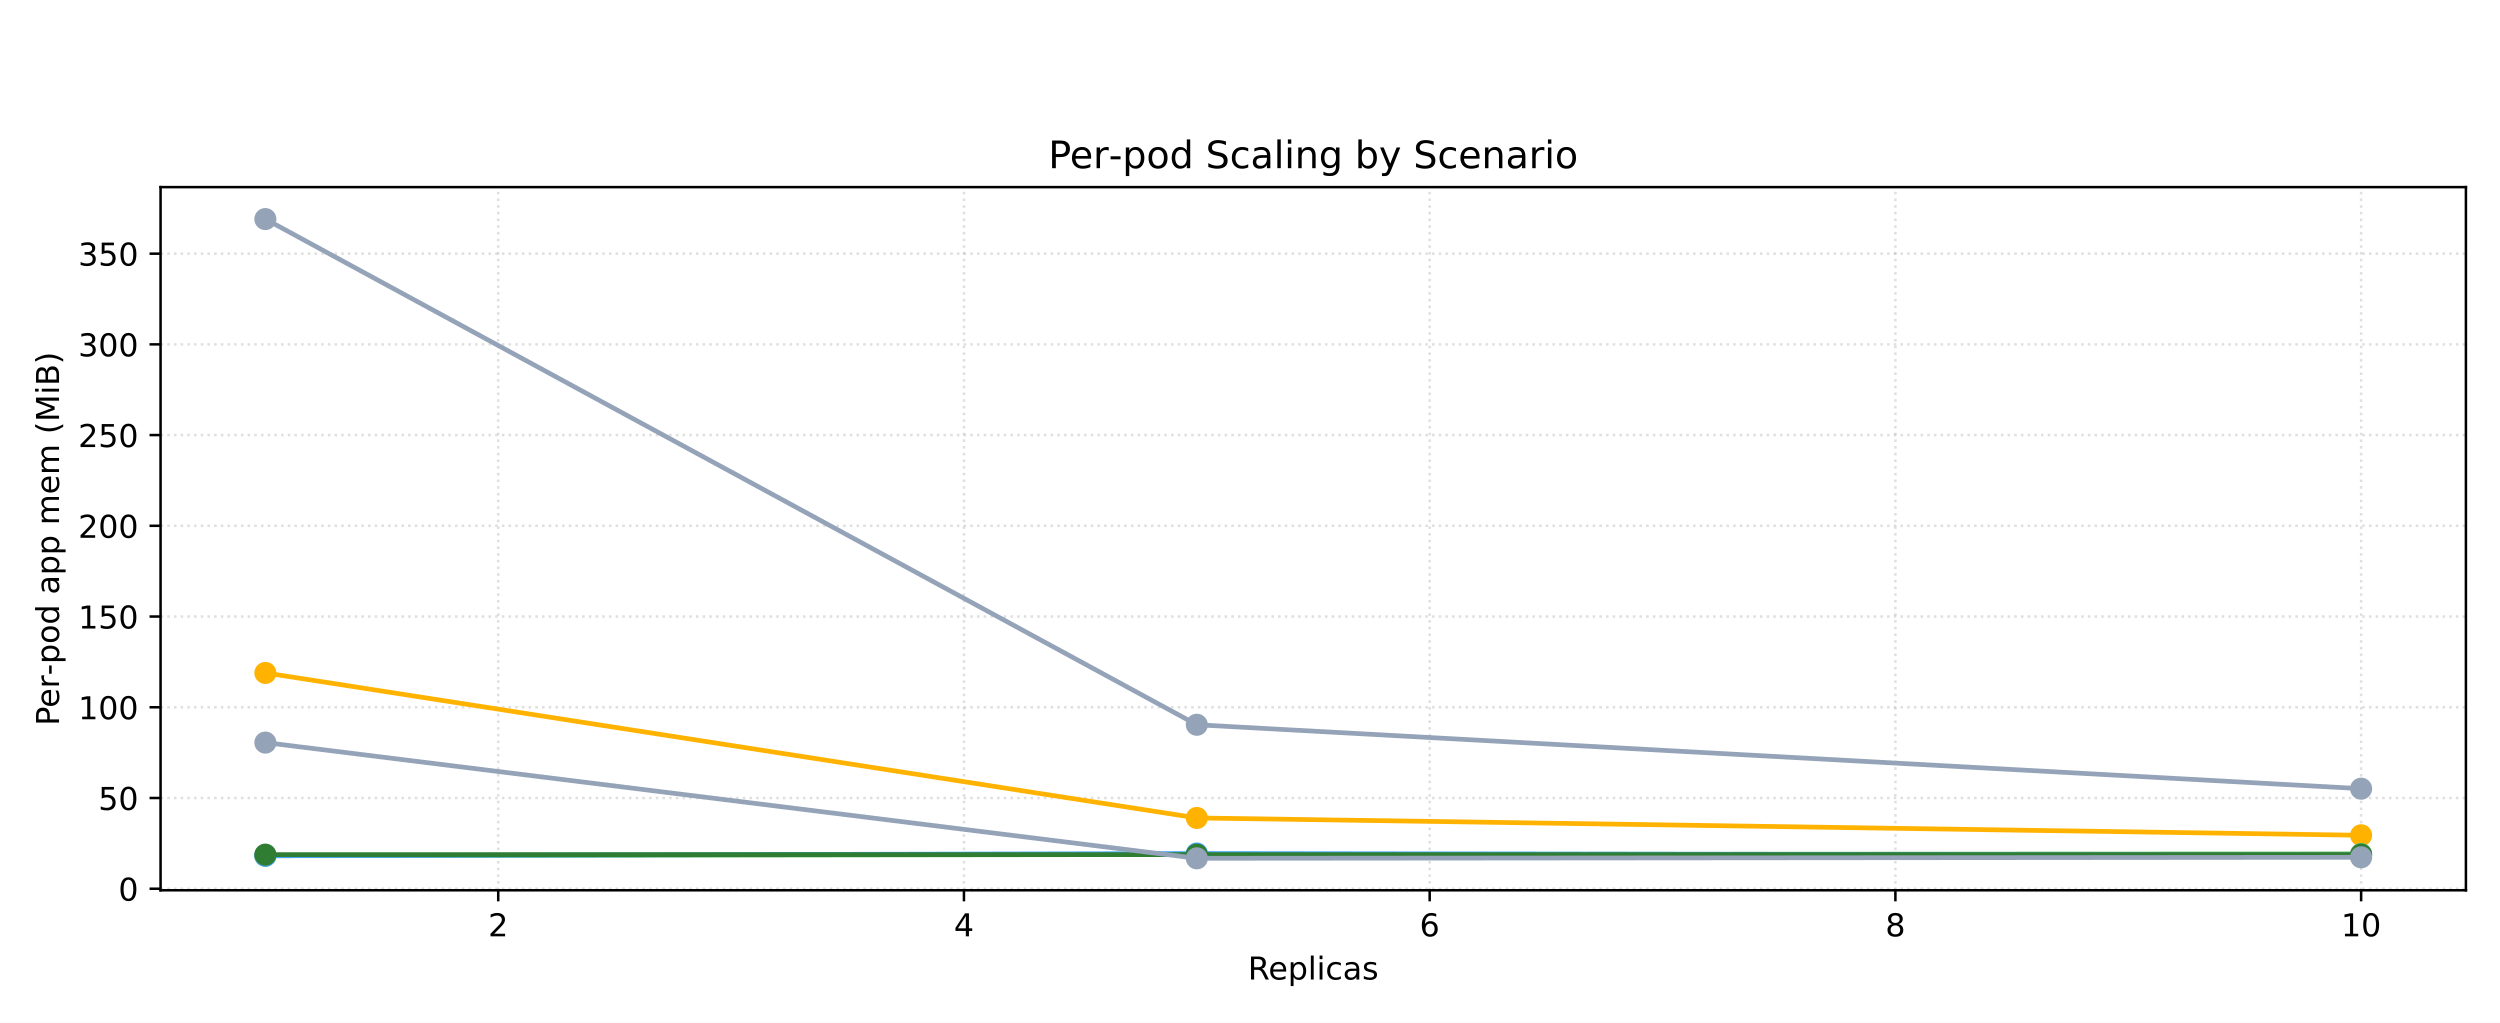
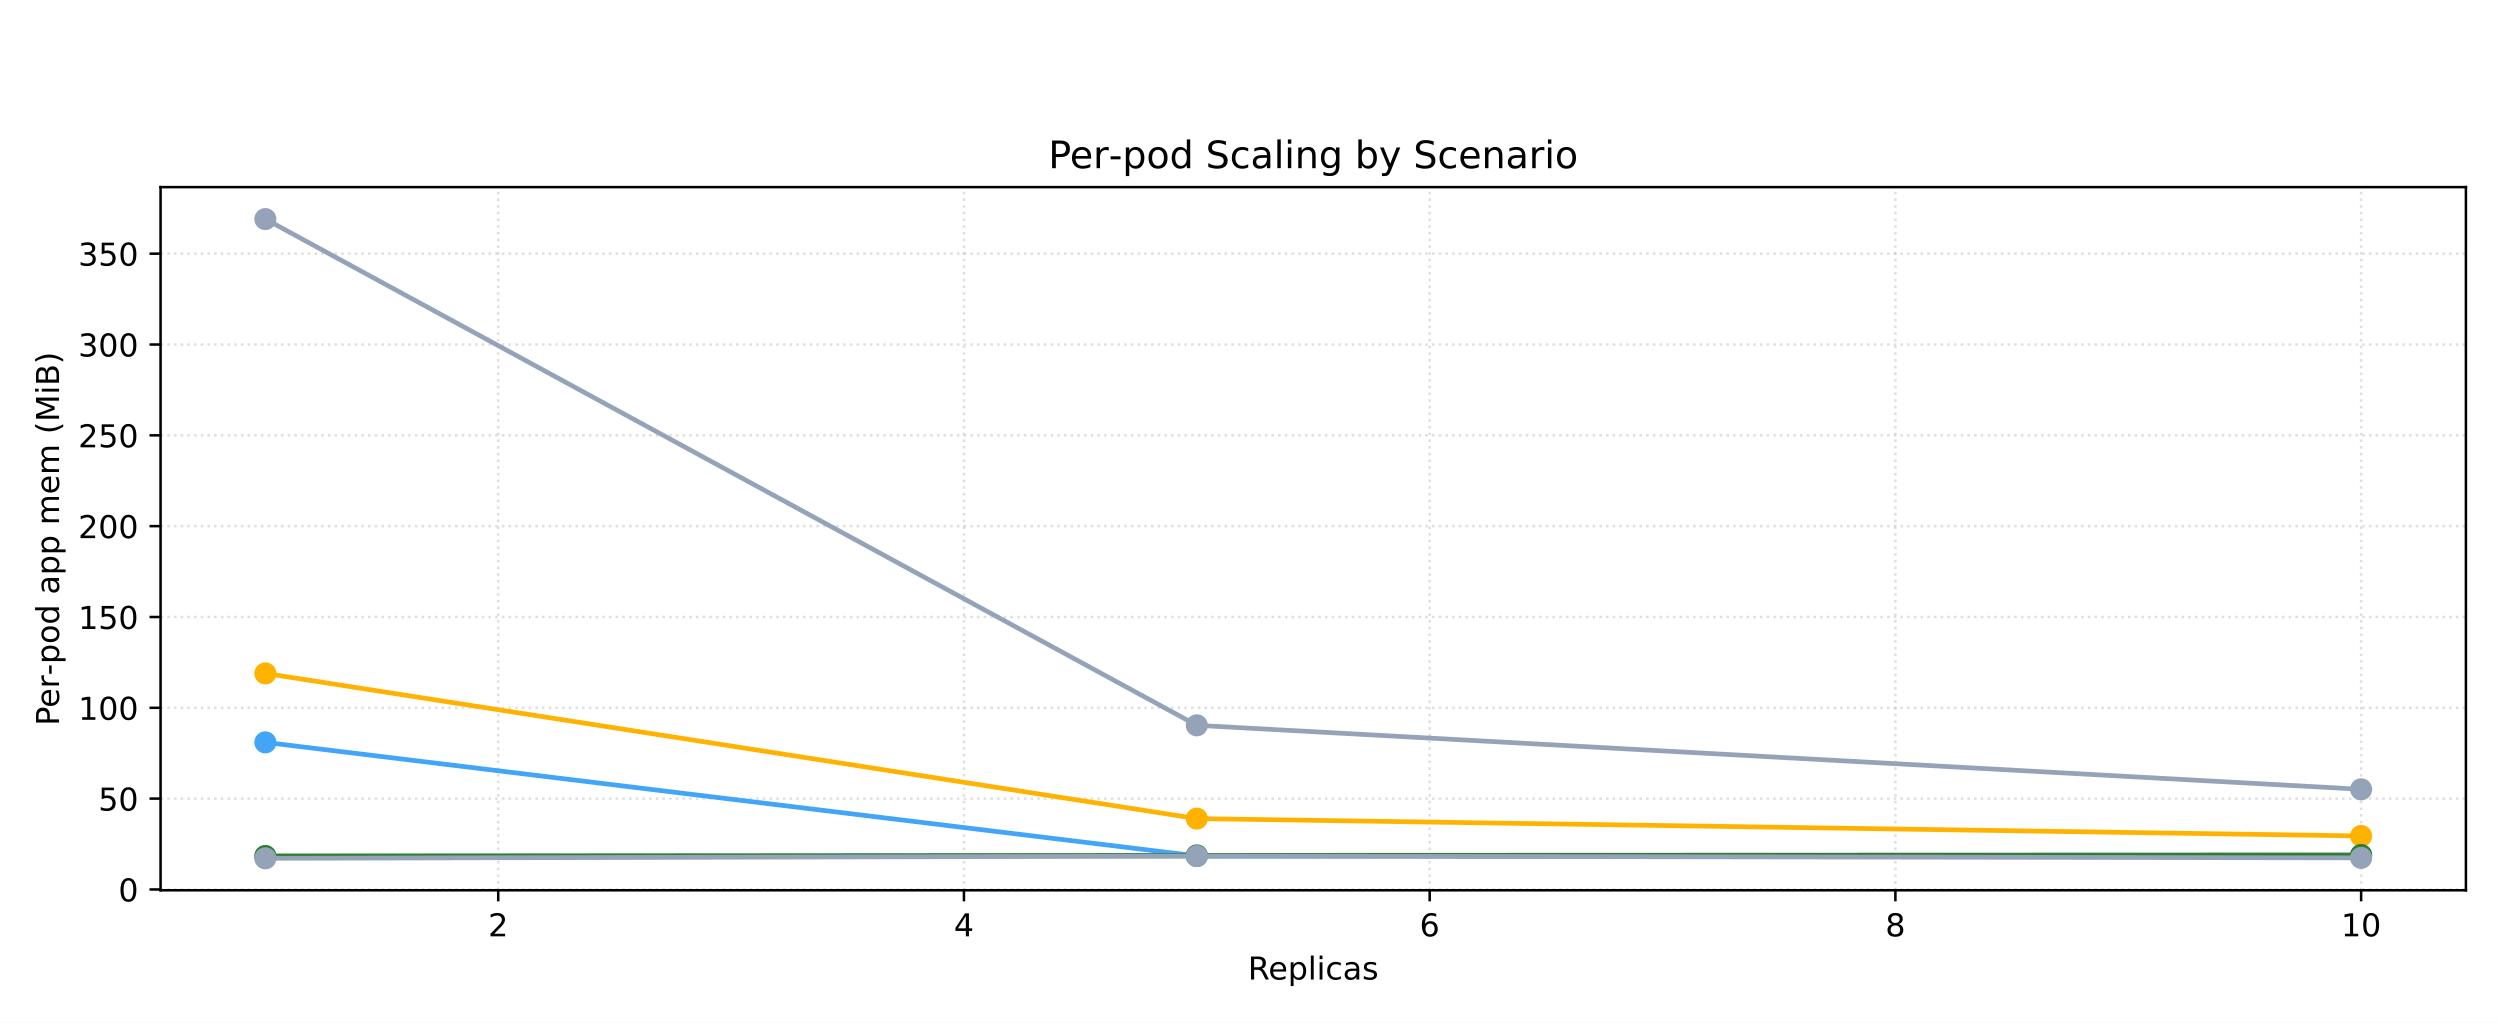
<svg xmlns="http://www.w3.org/2000/svg" xmlns:xlink="http://www.w3.org/1999/xlink" width="792pt" height="324pt" viewBox="0 0 792 324" version="1.1">
  <defs>
    <style type="text/css">*{stroke-linejoin: round; stroke-linecap: butt}</style>
  </defs>
  <g id="figure_1">
    <g id="patch_1">
      <path d="M 0 324  L 792 324  L 792 0  L 0 0  z " style="fill: #ffffff" />
    </g>
    <g id="axes_1">
      <g id="patch_2">
        <path d="M 50.87 282.04  L 781.2 282.04  L 781.2 59.28  L 50.87 59.28  z " style="fill: #ffffff" />
      </g>
      <g id="matplotlib.axis_1">
        <g id="xtick_1">
          <g id="line2d_1">
-             <path d="M 157.838 282.04  L 157.838 59.28  " clip-path="url(#pa932ee9a7b)" style="fill: none; stroke-dasharray: 0.8,1.32; stroke-dashoffset: 0; stroke: #b0b0b0; stroke-opacity: 0.4; stroke-width: 0.8" />
+             <path d="M 157.838 282.04  L 157.838 59.28  " clip-path="url(#p5707e56710)" style="fill: none; stroke-dasharray: 0.8,1.32; stroke-dashoffset: 0; stroke: #b0b0b0; stroke-opacity: 0.4; stroke-width: 0.8" />
          </g>
          <g id="line2d_2">
            <defs>
-               <path id="mac78e01b9a" d="M 0 0  L 0 3.5  " style="stroke: #000000; stroke-width: 0.8" />
+               <path id="m4af235cc70" d="M 0 0  L 0 3.5  " style="stroke: #000000; stroke-width: 0.8" />
            </defs>
            <g>
-               <use xlink:href="#mac78e01b9a" x="157.838" y="282.04" style="stroke: #000000; stroke-width: 0.8" />
+               <use xlink:href="#m4af235cc70" x="157.838" y="282.04" style="stroke: #000000; stroke-width: 0.8" />
            </g>
          </g>
          <g id="text_1">
            <g transform="translate(154.6563 296.6384) scale(0.1 -0.1)">
              <defs>
                <path id="DejaVuSans-32" d="M 1228 531  L 3431 531  L 3431 0  L 469 0  L 469 531  Q 828 903 1448 1529  Q 2069 2156 2228 2338  Q 2531 2678 2651 2914  Q 2772 3150 2772 3378  Q 2772 3750 2511 3984  Q 2250 4219 1831 4219  Q 1534 4219 1204 4116  Q 875 4013 500 3803  L 500 4441  Q 881 4594 1212 4672  Q 1544 4750 1819 4750  Q 2544 4750 2975 4387  Q 3406 4025 3406 3419  Q 3406 3131 3298 2873  Q 3191 2616 2906 2266  Q 2828 2175 2409 1742  Q 1991 1309 1228 531  z " transform="scale(0.015625)" />
              </defs>
              <use xlink:href="#DejaVuSans-32" />
            </g>
          </g>
        </g>
        <g id="xtick_2">
          <g id="line2d_3">
-             <path d="M 305.379 282.04  L 305.379 59.28  " clip-path="url(#pa932ee9a7b)" style="fill: none; stroke-dasharray: 0.8,1.32; stroke-dashoffset: 0; stroke: #b0b0b0; stroke-opacity: 0.4; stroke-width: 0.8" />
+             <path d="M 305.379 282.04  L 305.379 59.28  " clip-path="url(#p5707e56710)" style="fill: none; stroke-dasharray: 0.8,1.32; stroke-dashoffset: 0; stroke: #b0b0b0; stroke-opacity: 0.4; stroke-width: 0.8" />
          </g>
          <g id="line2d_4">
            <g>
-               <use xlink:href="#mac78e01b9a" x="305.379" y="282.04" style="stroke: #000000; stroke-width: 0.8" />
+               <use xlink:href="#m4af235cc70" x="305.379" y="282.04" style="stroke: #000000; stroke-width: 0.8" />
            </g>
          </g>
          <g id="text_2">
            <g transform="translate(302.1977 296.6384) scale(0.1 -0.1)">
              <defs>
                <path id="DejaVuSans-34" d="M 2419 4116  L 825 1625  L 2419 1625  L 2419 4116  z M 2253 4666  L 3047 4666  L 3047 1625  L 3713 1625  L 3713 1100  L 3047 1100  L 3047 0  L 2419 0  L 2419 1100  L 313 1100  L 313 1709  L 2253 4666  z " transform="scale(0.015625)" />
              </defs>
              <use xlink:href="#DejaVuSans-34" />
            </g>
          </g>
        </g>
        <g id="xtick_3">
          <g id="line2d_5">
-             <path d="M 452.92 282.04  L 452.92 59.28  " clip-path="url(#pa932ee9a7b)" style="fill: none; stroke-dasharray: 0.8,1.32; stroke-dashoffset: 0; stroke: #b0b0b0; stroke-opacity: 0.4; stroke-width: 0.8" />
+             <path d="M 452.92 282.04  L 452.92 59.28  " clip-path="url(#p5707e56710)" style="fill: none; stroke-dasharray: 0.8,1.32; stroke-dashoffset: 0; stroke: #b0b0b0; stroke-opacity: 0.4; stroke-width: 0.8" />
          </g>
          <g id="line2d_6">
            <g>
-               <use xlink:href="#mac78e01b9a" x="452.92" y="282.04" style="stroke: #000000; stroke-width: 0.8" />
+               <use xlink:href="#m4af235cc70" x="452.92" y="282.04" style="stroke: #000000; stroke-width: 0.8" />
            </g>
          </g>
          <g id="text_3">
            <g transform="translate(449.7391 296.6384) scale(0.1 -0.1)">
              <defs>
                <path id="DejaVuSans-36" d="M 2113 2584  Q 1688 2584 1439 2293  Q 1191 2003 1191 1497  Q 1191 994 1439 701  Q 1688 409 2113 409  Q 2538 409 2786 701  Q 3034 994 3034 1497  Q 3034 2003 2786 2293  Q 2538 2584 2113 2584  z M 3366 4563  L 3366 3988  Q 3128 4100 2886 4159  Q 2644 4219 2406 4219  Q 1781 4219 1451 3797  Q 1122 3375 1075 2522  Q 1259 2794 1537 2939  Q 1816 3084 2150 3084  Q 2853 3084 3261 2657  Q 3669 2231 3669 1497  Q 3669 778 3244 343  Q 2819 -91 2113 -91  Q 1303 -91 875 529  Q 447 1150 447 2328  Q 447 3434 972 4092  Q 1497 4750 2381 4750  Q 2619 4750 2861 4703  Q 3103 4656 3366 4563  z " transform="scale(0.015625)" />
              </defs>
              <use xlink:href="#DejaVuSans-36" />
            </g>
          </g>
        </g>
        <g id="xtick_4">
          <g id="line2d_7">
-             <path d="M 600.462 282.04  L 600.462 59.28  " clip-path="url(#pa932ee9a7b)" style="fill: none; stroke-dasharray: 0.8,1.32; stroke-dashoffset: 0; stroke: #b0b0b0; stroke-opacity: 0.4; stroke-width: 0.8" />
+             <path d="M 600.462 282.04  L 600.462 59.28  " clip-path="url(#p5707e56710)" style="fill: none; stroke-dasharray: 0.8,1.32; stroke-dashoffset: 0; stroke: #b0b0b0; stroke-opacity: 0.4; stroke-width: 0.8" />
          </g>
          <g id="line2d_8">
            <g>
-               <use xlink:href="#mac78e01b9a" x="600.462" y="282.04" style="stroke: #000000; stroke-width: 0.8" />
+               <use xlink:href="#m4af235cc70" x="600.462" y="282.04" style="stroke: #000000; stroke-width: 0.8" />
            </g>
          </g>
          <g id="text_4">
            <g transform="translate(597.2805 296.6384) scale(0.1 -0.1)">
              <defs>
                <path id="DejaVuSans-38" d="M 2034 2216  Q 1584 2216 1326 1975  Q 1069 1734 1069 1313  Q 1069 891 1326 650  Q 1584 409 2034 409  Q 2484 409 2743 651  Q 3003 894 3003 1313  Q 3003 1734 2745 1975  Q 2488 2216 2034 2216  z M 1403 2484  Q 997 2584 770 2862  Q 544 3141 544 3541  Q 544 4100 942 4425  Q 1341 4750 2034 4750  Q 2731 4750 3128 4425  Q 3525 4100 3525 3541  Q 3525 3141 3298 2862  Q 3072 2584 2669 2484  Q 3125 2378 3379 2068  Q 3634 1759 3634 1313  Q 3634 634 3220 271  Q 2806 -91 2034 -91  Q 1263 -91 848 271  Q 434 634 434 1313  Q 434 1759 690 2068  Q 947 2378 1403 2484  z M 1172 3481  Q 1172 3119 1398 2916  Q 1625 2713 2034 2713  Q 2441 2713 2670 2916  Q 2900 3119 2900 3481  Q 2900 3844 2670 4047  Q 2441 4250 2034 4250  Q 1625 4250 1398 4047  Q 1172 3844 1172 3481  z " transform="scale(0.015625)" />
              </defs>
              <use xlink:href="#DejaVuSans-38" />
            </g>
          </g>
        </g>
        <g id="xtick_5">
          <g id="line2d_9">
-             <path d="M 748.003 282.04  L 748.003 59.28  " clip-path="url(#pa932ee9a7b)" style="fill: none; stroke-dasharray: 0.8,1.32; stroke-dashoffset: 0; stroke: #b0b0b0; stroke-opacity: 0.4; stroke-width: 0.8" />
+             <path d="M 748.003 282.04  L 748.003 59.28  " clip-path="url(#p5707e56710)" style="fill: none; stroke-dasharray: 0.8,1.32; stroke-dashoffset: 0; stroke: #b0b0b0; stroke-opacity: 0.4; stroke-width: 0.8" />
          </g>
          <g id="line2d_10">
            <g>
-               <use xlink:href="#mac78e01b9a" x="748.003" y="282.04" style="stroke: #000000; stroke-width: 0.8" />
+               <use xlink:href="#m4af235cc70" x="748.003" y="282.04" style="stroke: #000000; stroke-width: 0.8" />
            </g>
          </g>
          <g id="text_5">
            <g transform="translate(741.6407 296.6384) scale(0.1 -0.1)">
              <defs>
                <path id="DejaVuSans-31" d="M 794 531  L 1825 531  L 1825 4091  L 703 3866  L 703 4441  L 1819 4666  L 2450 4666  L 2450 531  L 3481 531  L 3481 0  L 794 0  L 794 531  z " transform="scale(0.015625)" />
                <path id="DejaVuSans-30" d="M 2034 4250  Q 1547 4250 1301 3770  Q 1056 3291 1056 2328  Q 1056 1369 1301 889  Q 1547 409 2034 409  Q 2525 409 2770 889  Q 3016 1369 3016 2328  Q 3016 3291 2770 3770  Q 2525 4250 2034 4250  z M 2034 4750  Q 2819 4750 3233 4129  Q 3647 3509 3647 2328  Q 3647 1150 3233 529  Q 2819 -91 2034 -91  Q 1250 -91 836 529  Q 422 1150 422 2328  Q 422 3509 836 4129  Q 1250 4750 2034 4750  z " transform="scale(0.015625)" />
              </defs>
              <use xlink:href="#DejaVuSans-31" />
              <use xlink:href="#DejaVuSans-30" transform="translate(63.62305 0)" />
            </g>
          </g>
        </g>
        <g id="text_6">
          <g transform="translate(395.3389 310.3166) scale(0.1 -0.1)">
            <defs>
              <path id="DejaVuSans-52" d="M 2841 2188  Q 3044 2119 3236 1894  Q 3428 1669 3622 1275  L 4263 0  L 3584 0  L 2988 1197  Q 2756 1666 2539 1819  Q 2322 1972 1947 1972  L 1259 1972  L 1259 0  L 628 0  L 628 4666  L 2053 4666  Q 2853 4666 3247 4331  Q 3641 3997 3641 3322  Q 3641 2881 3436 2590  Q 3231 2300 2841 2188  z M 1259 4147  L 1259 2491  L 2053 2491  Q 2509 2491 2742 2702  Q 2975 2913 2975 3322  Q 2975 3731 2742 3939  Q 2509 4147 2053 4147  L 1259 4147  z " transform="scale(0.015625)" />
              <path id="DejaVuSans-65" d="M 3597 1894  L 3597 1613  L 953 1613  Q 991 1019 1311 708  Q 1631 397 2203 397  Q 2534 397 2845 478  Q 3156 559 3463 722  L 3463 178  Q 3153 47 2828 -22  Q 2503 -91 2169 -91  Q 1331 -91 842 396  Q 353 884 353 1716  Q 353 2575 817 3079  Q 1281 3584 2069 3584  Q 2775 3584 3186 3129  Q 3597 2675 3597 1894  z M 3022 2063  Q 3016 2534 2758 2815  Q 2500 3097 2075 3097  Q 1594 3097 1305 2825  Q 1016 2553 972 2059  L 3022 2063  z " transform="scale(0.015625)" />
              <path id="DejaVuSans-70" d="M 1159 525  L 1159 -1331  L 581 -1331  L 581 3500  L 1159 3500  L 1159 2969  Q 1341 3281 1617 3432  Q 1894 3584 2278 3584  Q 2916 3584 3314 3078  Q 3713 2572 3713 1747  Q 3713 922 3314 415  Q 2916 -91 2278 -91  Q 1894 -91 1617 61  Q 1341 213 1159 525  z M 3116 1747  Q 3116 2381 2855 2742  Q 2594 3103 2138 3103  Q 1681 3103 1420 2742  Q 1159 2381 1159 1747  Q 1159 1113 1420 752  Q 1681 391 2138 391  Q 2594 391 2855 752  Q 3116 1113 3116 1747  z " transform="scale(0.015625)" />
              <path id="DejaVuSans-6c" d="M 603 4863  L 1178 4863  L 1178 0  L 603 0  L 603 4863  z " transform="scale(0.015625)" />
              <path id="DejaVuSans-69" d="M 603 3500  L 1178 3500  L 1178 0  L 603 0  L 603 3500  z M 603 4863  L 1178 4863  L 1178 4134  L 603 4134  L 603 4863  z " transform="scale(0.015625)" />
              <path id="DejaVuSans-63" d="M 3122 3366  L 3122 2828  Q 2878 2963 2633 3030  Q 2388 3097 2138 3097  Q 1578 3097 1268 2742  Q 959 2388 959 1747  Q 959 1106 1268 751  Q 1578 397 2138 397  Q 2388 397 2633 464  Q 2878 531 3122 666  L 3122 134  Q 2881 22 2623 -34  Q 2366 -91 2075 -91  Q 1284 -91 818 406  Q 353 903 353 1747  Q 353 2603 823 3093  Q 1294 3584 2113 3584  Q 2378 3584 2631 3529  Q 2884 3475 3122 3366  z " transform="scale(0.015625)" />
              <path id="DejaVuSans-61" d="M 2194 1759  Q 1497 1759 1228 1600  Q 959 1441 959 1056  Q 959 750 1161 570  Q 1363 391 1709 391  Q 2188 391 2477 730  Q 2766 1069 2766 1631  L 2766 1759  L 2194 1759  z M 3341 1997  L 3341 0  L 2766 0  L 2766 531  Q 2569 213 2275 61  Q 1981 -91 1556 -91  Q 1019 -91 701 211  Q 384 513 384 1019  Q 384 1609 779 1909  Q 1175 2209 1959 2209  L 2766 2209  L 2766 2266  Q 2766 2663 2505 2880  Q 2244 3097 1772 3097  Q 1472 3097 1187 3025  Q 903 2953 641 2809  L 641 3341  Q 956 3463 1253 3523  Q 1550 3584 1831 3584  Q 2591 3584 2966 3190  Q 3341 2797 3341 1997  z " transform="scale(0.015625)" />
              <path id="DejaVuSans-73" d="M 2834 3397  L 2834 2853  Q 2591 2978 2328 3040  Q 2066 3103 1784 3103  Q 1356 3103 1142 2972  Q 928 2841 928 2578  Q 928 2378 1081 2264  Q 1234 2150 1697 2047  L 1894 2003  Q 2506 1872 2764 1633  Q 3022 1394 3022 966  Q 3022 478 2636 193  Q 2250 -91 1575 -91  Q 1294 -91 989 -36  Q 684 19 347 128  L 347 722  Q 666 556 975 473  Q 1284 391 1588 391  Q 1994 391 2212 530  Q 2431 669 2431 922  Q 2431 1156 2273 1281  Q 2116 1406 1581 1522  L 1381 1569  Q 847 1681 609 1914  Q 372 2147 372 2553  Q 372 3047 722 3315  Q 1072 3584 1716 3584  Q 2034 3584 2315 3537  Q 2597 3491 2834 3397  z " transform="scale(0.015625)" />
            </defs>
            <use xlink:href="#DejaVuSans-52" />
            <use xlink:href="#DejaVuSans-65" transform="translate(64.98242 0)" />
            <use xlink:href="#DejaVuSans-70" transform="translate(126.5059 0)" />
            <use xlink:href="#DejaVuSans-6c" transform="translate(189.9824 0)" />
            <use xlink:href="#DejaVuSans-69" transform="translate(217.7656 0)" />
            <use xlink:href="#DejaVuSans-63" transform="translate(245.5488 0)" />
            <use xlink:href="#DejaVuSans-61" transform="translate(300.5293 0)" />
            <use xlink:href="#DejaVuSans-73" transform="translate(361.8086 0)" />
          </g>
        </g>
      </g>
      <g id="matplotlib.axis_2">
        <g id="ytick_1">
          <g id="line2d_11">
-             <path d="M 50.87 281.542  L 781.2 281.542  " clip-path="url(#pa932ee9a7b)" style="fill: none; stroke-dasharray: 0.8,1.32; stroke-dashoffset: 0; stroke: #b0b0b0; stroke-opacity: 0.4; stroke-width: 0.8" />
+             <path d="M 50.87 281.778  L 781.2 281.778  " clip-path="url(#p5707e56710)" style="fill: none; stroke-dasharray: 0.8,1.32; stroke-dashoffset: 0; stroke: #b0b0b0; stroke-opacity: 0.4; stroke-width: 0.8" />
          </g>
          <g id="line2d_12">
            <defs>
-               <path id="mf0f3178457" d="M 0 0  L -3.5 0  " style="stroke: #000000; stroke-width: 0.8" />
+               <path id="mc70d92a278" d="M 0 0  L -3.5 0  " style="stroke: #000000; stroke-width: 0.8" />
            </defs>
            <g>
-               <use xlink:href="#mf0f3178457" x="50.87" y="281.542" style="stroke: #000000; stroke-width: 0.8" />
+               <use xlink:href="#mc70d92a278" x="50.87" y="281.778" style="stroke: #000000; stroke-width: 0.8" />
            </g>
          </g>
          <g id="text_7">
-             <g transform="translate(37.5075 285.3415) scale(0.1 -0.1)">
+             <g transform="translate(37.5075 285.5775) scale(0.1 -0.1)">
              <use xlink:href="#DejaVuSans-30" />
            </g>
          </g>
        </g>
        <g id="ytick_2">
          <g id="line2d_13">
-             <path d="M 50.87 252.801  L 781.2 252.801  " clip-path="url(#pa932ee9a7b)" style="fill: none; stroke-dasharray: 0.8,1.32; stroke-dashoffset: 0; stroke: #b0b0b0; stroke-opacity: 0.4; stroke-width: 0.8" />
+             <path d="M 50.87 253.005  L 781.2 253.005  " clip-path="url(#p5707e56710)" style="fill: none; stroke-dasharray: 0.8,1.32; stroke-dashoffset: 0; stroke: #b0b0b0; stroke-opacity: 0.4; stroke-width: 0.8" />
          </g>
          <g id="line2d_14">
            <g>
-               <use xlink:href="#mf0f3178457" x="50.87" y="252.801" style="stroke: #000000; stroke-width: 0.8" />
+               <use xlink:href="#mc70d92a278" x="50.87" y="253.005" style="stroke: #000000; stroke-width: 0.8" />
            </g>
          </g>
          <g id="text_8">
-             <g transform="translate(31.145 256.6006) scale(0.1 -0.1)">
+             <g transform="translate(31.145 256.8046) scale(0.1 -0.1)">
              <defs>
                <path id="DejaVuSans-35" d="M 691 4666  L 3169 4666  L 3169 4134  L 1269 4134  L 1269 2991  Q 1406 3038 1543 3061  Q 1681 3084 1819 3084  Q 2600 3084 3056 2656  Q 3513 2228 3513 1497  Q 3513 744 3044 326  Q 2575 -91 1722 -91  Q 1428 -91 1123 -41  Q 819 9 494 109  L 494 744  Q 775 591 1075 516  Q 1375 441 1709 441  Q 2250 441 2565 725  Q 2881 1009 2881 1497  Q 2881 1984 2565 2268  Q 2250 2553 1709 2553  Q 1456 2553 1204 2497  Q 953 2441 691 2322  L 691 4666  z " transform="scale(0.015625)" />
              </defs>
              <use xlink:href="#DejaVuSans-35" />
              <use xlink:href="#DejaVuSans-30" transform="translate(63.62305 0)" />
            </g>
          </g>
        </g>
        <g id="ytick_3">
          <g id="line2d_15">
-             <path d="M 50.87 224.061  L 781.2 224.061  " clip-path="url(#pa932ee9a7b)" style="fill: none; stroke-dasharray: 0.8,1.32; stroke-dashoffset: 0; stroke: #b0b0b0; stroke-opacity: 0.4; stroke-width: 0.8" />
+             <path d="M 50.87 224.233  L 781.2 224.233  " clip-path="url(#p5707e56710)" style="fill: none; stroke-dasharray: 0.8,1.32; stroke-dashoffset: 0; stroke: #b0b0b0; stroke-opacity: 0.4; stroke-width: 0.8" />
          </g>
          <g id="line2d_16">
            <g>
-               <use xlink:href="#mf0f3178457" x="50.87" y="224.061" style="stroke: #000000; stroke-width: 0.8" />
+               <use xlink:href="#mc70d92a278" x="50.87" y="224.233" style="stroke: #000000; stroke-width: 0.8" />
            </g>
          </g>
          <g id="text_9">
-             <g transform="translate(24.7825 227.8598) scale(0.1 -0.1)">
+             <g transform="translate(24.7825 228.0318) scale(0.1 -0.1)">
              <use xlink:href="#DejaVuSans-31" />
              <use xlink:href="#DejaVuSans-30" transform="translate(63.62305 0)" />
              <use xlink:href="#DejaVuSans-30" transform="translate(127.2461 0)" />
            </g>
          </g>
        </g>
        <g id="ytick_4">
          <g id="line2d_17">
-             <path d="M 50.87 195.32  L 781.2 195.32  " clip-path="url(#pa932ee9a7b)" style="fill: none; stroke-dasharray: 0.8,1.32; stroke-dashoffset: 0; stroke: #b0b0b0; stroke-opacity: 0.4; stroke-width: 0.8" />
+             <path d="M 50.87 195.46  L 781.2 195.46  " clip-path="url(#p5707e56710)" style="fill: none; stroke-dasharray: 0.8,1.32; stroke-dashoffset: 0; stroke: #b0b0b0; stroke-opacity: 0.4; stroke-width: 0.8" />
          </g>
          <g id="line2d_18">
            <g>
-               <use xlink:href="#mf0f3178457" x="50.87" y="195.32" style="stroke: #000000; stroke-width: 0.8" />
+               <use xlink:href="#mc70d92a278" x="50.87" y="195.46" style="stroke: #000000; stroke-width: 0.8" />
            </g>
          </g>
          <g id="text_10">
-             <g transform="translate(24.7825 199.1189) scale(0.1 -0.1)">
+             <g transform="translate(24.7825 199.2589) scale(0.1 -0.1)">
              <use xlink:href="#DejaVuSans-31" />
              <use xlink:href="#DejaVuSans-35" transform="translate(63.62305 0)" />
              <use xlink:href="#DejaVuSans-30" transform="translate(127.2461 0)" />
            </g>
          </g>
        </g>
        <g id="ytick_5">
          <g id="line2d_19">
-             <path d="M 50.87 166.579  L 781.2 166.579  " clip-path="url(#pa932ee9a7b)" style="fill: none; stroke-dasharray: 0.8,1.32; stroke-dashoffset: 0; stroke: #b0b0b0; stroke-opacity: 0.4; stroke-width: 0.8" />
+             <path d="M 50.87 166.687  L 781.2 166.687  " clip-path="url(#p5707e56710)" style="fill: none; stroke-dasharray: 0.8,1.32; stroke-dashoffset: 0; stroke: #b0b0b0; stroke-opacity: 0.4; stroke-width: 0.8" />
          </g>
          <g id="line2d_20">
            <g>
-               <use xlink:href="#mf0f3178457" x="50.87" y="166.579" style="stroke: #000000; stroke-width: 0.8" />
+               <use xlink:href="#mc70d92a278" x="50.87" y="166.687" style="stroke: #000000; stroke-width: 0.8" />
            </g>
          </g>
          <g id="text_11">
-             <g transform="translate(24.7825 170.378) scale(0.1 -0.1)">
+             <g transform="translate(24.7825 170.4861) scale(0.1 -0.1)">
              <use xlink:href="#DejaVuSans-32" />
              <use xlink:href="#DejaVuSans-30" transform="translate(63.62305 0)" />
              <use xlink:href="#DejaVuSans-30" transform="translate(127.2461 0)" />
            </g>
          </g>
        </g>
        <g id="ytick_6">
          <g id="line2d_21">
-             <path d="M 50.87 137.838  L 781.2 137.838  " clip-path="url(#pa932ee9a7b)" style="fill: none; stroke-dasharray: 0.8,1.32; stroke-dashoffset: 0; stroke: #b0b0b0; stroke-opacity: 0.4; stroke-width: 0.8" />
+             <path d="M 50.87 137.914  L 781.2 137.914  " clip-path="url(#p5707e56710)" style="fill: none; stroke-dasharray: 0.8,1.32; stroke-dashoffset: 0; stroke: #b0b0b0; stroke-opacity: 0.4; stroke-width: 0.8" />
          </g>
          <g id="line2d_22">
            <g>
-               <use xlink:href="#mf0f3178457" x="50.87" y="137.838" style="stroke: #000000; stroke-width: 0.8" />
+               <use xlink:href="#mc70d92a278" x="50.87" y="137.914" style="stroke: #000000; stroke-width: 0.8" />
            </g>
          </g>
          <g id="text_12">
-             <g transform="translate(24.7825 141.6371) scale(0.1 -0.1)">
+             <g transform="translate(24.7825 141.7133) scale(0.1 -0.1)">
              <use xlink:href="#DejaVuSans-32" />
              <use xlink:href="#DejaVuSans-35" transform="translate(63.62305 0)" />
              <use xlink:href="#DejaVuSans-30" transform="translate(127.2461 0)" />
            </g>
          </g>
        </g>
        <g id="ytick_7">
          <g id="line2d_23">
-             <path d="M 50.87 109.097  L 781.2 109.097  " clip-path="url(#pa932ee9a7b)" style="fill: none; stroke-dasharray: 0.8,1.32; stroke-dashoffset: 0; stroke: #b0b0b0; stroke-opacity: 0.4; stroke-width: 0.8" />
+             <path d="M 50.87 109.141  L 781.2 109.141  " clip-path="url(#p5707e56710)" style="fill: none; stroke-dasharray: 0.8,1.32; stroke-dashoffset: 0; stroke: #b0b0b0; stroke-opacity: 0.4; stroke-width: 0.8" />
          </g>
          <g id="line2d_24">
            <g>
-               <use xlink:href="#mf0f3178457" x="50.87" y="109.097" style="stroke: #000000; stroke-width: 0.8" />
+               <use xlink:href="#mc70d92a278" x="50.87" y="109.141" style="stroke: #000000; stroke-width: 0.8" />
            </g>
          </g>
          <g id="text_13">
-             <g transform="translate(24.7825 112.8963) scale(0.1 -0.1)">
+             <g transform="translate(24.7825 112.9404) scale(0.1 -0.1)">
              <defs>
                <path id="DejaVuSans-33" d="M 2597 2516  Q 3050 2419 3304 2112  Q 3559 1806 3559 1356  Q 3559 666 3084 287  Q 2609 -91 1734 -91  Q 1441 -91 1130 -33  Q 819 25 488 141  L 488 750  Q 750 597 1062 519  Q 1375 441 1716 441  Q 2309 441 2620 675  Q 2931 909 2931 1356  Q 2931 1769 2642 2001  Q 2353 2234 1838 2234  L 1294 2234  L 1294 2753  L 1863 2753  Q 2328 2753 2575 2939  Q 2822 3125 2822 3475  Q 2822 3834 2567 4026  Q 2313 4219 1838 4219  Q 1578 4219 1281 4162  Q 984 4106 628 3988  L 628 4550  Q 988 4650 1302 4700  Q 1616 4750 1894 4750  Q 2613 4750 3031 4423  Q 3450 4097 3450 3541  Q 3450 3153 3228 2886  Q 3006 2619 2597 2516  z " transform="scale(0.015625)" />
              </defs>
              <use xlink:href="#DejaVuSans-33" />
              <use xlink:href="#DejaVuSans-30" transform="translate(63.62305 0)" />
              <use xlink:href="#DejaVuSans-30" transform="translate(127.2461 0)" />
            </g>
          </g>
        </g>
        <g id="ytick_8">
          <g id="line2d_25">
-             <path d="M 50.87 80.356  L 781.2 80.356  " clip-path="url(#pa932ee9a7b)" style="fill: none; stroke-dasharray: 0.8,1.32; stroke-dashoffset: 0; stroke: #b0b0b0; stroke-opacity: 0.4; stroke-width: 0.8" />
+             <path d="M 50.87 80.368  L 781.2 80.368  " clip-path="url(#p5707e56710)" style="fill: none; stroke-dasharray: 0.8,1.32; stroke-dashoffset: 0; stroke: #b0b0b0; stroke-opacity: 0.4; stroke-width: 0.8" />
          </g>
          <g id="line2d_26">
            <g>
-               <use xlink:href="#mf0f3178457" x="50.87" y="80.356" style="stroke: #000000; stroke-width: 0.8" />
+               <use xlink:href="#mc70d92a278" x="50.87" y="80.368" style="stroke: #000000; stroke-width: 0.8" />
            </g>
          </g>
          <g id="text_14">
-             <g transform="translate(24.7825 84.15539) scale(0.1 -0.1)">
+             <g transform="translate(24.7825 84.16757) scale(0.1 -0.1)">
              <use xlink:href="#DejaVuSans-33" />
              <use xlink:href="#DejaVuSans-35" transform="translate(63.62305 0)" />
              <use xlink:href="#DejaVuSans-30" transform="translate(127.2461 0)" />
            </g>
          </g>
        </g>
        <g id="text_15">
          <g transform="translate(18.70281 229.8694) rotate(-90) scale(0.1 -0.1)">
            <defs>
              <path id="DejaVuSans-50" d="M 1259 4147  L 1259 2394  L 2053 2394  Q 2494 2394 2734 2622  Q 2975 2850 2975 3272  Q 2975 3691 2734 3919  Q 2494 4147 2053 4147  L 1259 4147  z M 628 4666  L 2053 4666  Q 2838 4666 3239 4311  Q 3641 3956 3641 3272  Q 3641 2581 3239 2228  Q 2838 1875 2053 1875  L 1259 1875  L 1259 0  L 628 0  L 628 4666  z " transform="scale(0.015625)" />
              <path id="DejaVuSans-72" d="M 2631 2963  Q 2534 3019 2420 3045  Q 2306 3072 2169 3072  Q 1681 3072 1420 2755  Q 1159 2438 1159 1844  L 1159 0  L 581 0  L 581 3500  L 1159 3500  L 1159 2956  Q 1341 3275 1631 3429  Q 1922 3584 2338 3584  Q 2397 3584 2469 3576  Q 2541 3569 2628 3553  L 2631 2963  z " transform="scale(0.015625)" />
              <path id="DejaVuSans-2011" d="M 313 2009  L 1997 2009  L 1997 1497  L 313 1497  L 313 2009  z " transform="scale(0.015625)" />
              <path id="DejaVuSans-6f" d="M 1959 3097  Q 1497 3097 1228 2736  Q 959 2375 959 1747  Q 959 1119 1226 758  Q 1494 397 1959 397  Q 2419 397 2687 759  Q 2956 1122 2956 1747  Q 2956 2369 2687 2733  Q 2419 3097 1959 3097  z M 1959 3584  Q 2709 3584 3137 3096  Q 3566 2609 3566 1747  Q 3566 888 3137 398  Q 2709 -91 1959 -91  Q 1206 -91 779 398  Q 353 888 353 1747  Q 353 2609 779 3096  Q 1206 3584 1959 3584  z " transform="scale(0.015625)" />
              <path id="DejaVuSans-64" d="M 2906 2969  L 2906 4863  L 3481 4863  L 3481 0  L 2906 0  L 2906 525  Q 2725 213 2448 61  Q 2172 -91 1784 -91  Q 1150 -91 751 415  Q 353 922 353 1747  Q 353 2572 751 3078  Q 1150 3584 1784 3584  Q 2172 3584 2448 3432  Q 2725 3281 2906 2969  z M 947 1747  Q 947 1113 1208 752  Q 1469 391 1925 391  Q 2381 391 2643 752  Q 2906 1113 2906 1747  Q 2906 2381 2643 2742  Q 2381 3103 1925 3103  Q 1469 3103 1208 2742  Q 947 2381 947 1747  z " transform="scale(0.015625)" />
              <path id="DejaVuSans-20" transform="scale(0.015625)" />
              <path id="DejaVuSans-6d" d="M 3328 2828  Q 3544 3216 3844 3400  Q 4144 3584 4550 3584  Q 5097 3584 5394 3201  Q 5691 2819 5691 2113  L 5691 0  L 5113 0  L 5113 2094  Q 5113 2597 4934 2840  Q 4756 3084 4391 3084  Q 3944 3084 3684 2787  Q 3425 2491 3425 1978  L 3425 0  L 2847 0  L 2847 2094  Q 2847 2600 2669 2842  Q 2491 3084 2119 3084  Q 1678 3084 1418 2786  Q 1159 2488 1159 1978  L 1159 0  L 581 0  L 581 3500  L 1159 3500  L 1159 2956  Q 1356 3278 1631 3431  Q 1906 3584 2284 3584  Q 2666 3584 2933 3390  Q 3200 3197 3328 2828  z " transform="scale(0.015625)" />
              <path id="DejaVuSans-28" d="M 1984 4856  Q 1566 4138 1362 3434  Q 1159 2731 1159 2009  Q 1159 1288 1364 580  Q 1569 -128 1984 -844  L 1484 -844  Q 1016 -109 783 600  Q 550 1309 550 2009  Q 550 2706 781 3412  Q 1013 4119 1484 4856  L 1984 4856  z " transform="scale(0.015625)" />
              <path id="DejaVuSans-4d" d="M 628 4666  L 1569 4666  L 2759 1491  L 3956 4666  L 4897 4666  L 4897 0  L 4281 0  L 4281 4097  L 3078 897  L 2444 897  L 1241 4097  L 1241 0  L 628 0  L 628 4666  z " transform="scale(0.015625)" />
              <path id="DejaVuSans-42" d="M 1259 2228  L 1259 519  L 2272 519  Q 2781 519 3026 730  Q 3272 941 3272 1375  Q 3272 1813 3026 2020  Q 2781 2228 2272 2228  L 1259 2228  z M 1259 4147  L 1259 2741  L 2194 2741  Q 2656 2741 2882 2914  Q 3109 3088 3109 3444  Q 3109 3797 2882 3972  Q 2656 4147 2194 4147  L 1259 4147  z M 628 4666  L 2241 4666  Q 2963 4666 3353 4366  Q 3744 4066 3744 3513  Q 3744 3084 3544 2831  Q 3344 2578 2956 2516  Q 3422 2416 3680 2098  Q 3938 1781 3938 1306  Q 3938 681 3513 340  Q 3088 0 2303 0  L 628 0  L 628 4666  z " transform="scale(0.015625)" />
              <path id="DejaVuSans-29" d="M 513 4856  L 1013 4856  Q 1481 4119 1714 3412  Q 1947 2706 1947 2009  Q 1947 1309 1714 600  Q 1481 -109 1013 -844  L 513 -844  Q 928 -128 1133 580  Q 1338 1288 1338 2009  Q 1338 2731 1133 3434  Q 928 4138 513 4856  z " transform="scale(0.015625)" />
            </defs>
            <use xlink:href="#DejaVuSans-50" />
            <use xlink:href="#DejaVuSans-65" transform="translate(56.67773 0)" />
            <use xlink:href="#DejaVuSans-72" transform="translate(118.2012 0)" />
            <use xlink:href="#DejaVuSans-2011" transform="translate(159.3145 0)" />
            <use xlink:href="#DejaVuSans-70" transform="translate(195.3984 0)" />
            <use xlink:href="#DejaVuSans-6f" transform="translate(258.875 0)" />
            <use xlink:href="#DejaVuSans-64" transform="translate(320.0566 0)" />
            <use xlink:href="#DejaVuSans-20" transform="translate(383.5332 0)" />
            <use xlink:href="#DejaVuSans-61" transform="translate(415.3203 0)" />
            <use xlink:href="#DejaVuSans-70" transform="translate(476.5996 0)" />
            <use xlink:href="#DejaVuSans-70" transform="translate(540.0762 0)" />
            <use xlink:href="#DejaVuSans-20" transform="translate(603.5527 0)" />
            <use xlink:href="#DejaVuSans-6d" transform="translate(635.3398 0)" />
            <use xlink:href="#DejaVuSans-65" transform="translate(732.752 0)" />
            <use xlink:href="#DejaVuSans-6d" transform="translate(794.2754 0)" />
            <use xlink:href="#DejaVuSans-20" transform="translate(891.6875 0)" />
            <use xlink:href="#DejaVuSans-28" transform="translate(923.4746 0)" />
            <use xlink:href="#DejaVuSans-4d" transform="translate(962.4883 0)" />
            <use xlink:href="#DejaVuSans-69" transform="translate(1048.768 0)" />
            <use xlink:href="#DejaVuSans-42" transform="translate(1076.551 0)" />
            <use xlink:href="#DejaVuSans-29" transform="translate(1145.154 0)" />
          </g>
        </g>
      </g>
      <g id="line2d_27">
-         <path d="M 84.067 69.405  L 379.15 229.606  L 748.003 249.855  " clip-path="url(#pa932ee9a7b)" style="fill: none; stroke: #94a3b8; stroke-width: 1.5; stroke-linecap: square" />
+         <path d="M 84.067 69.405  L 379.15 229.784  L 748.003 250.056  " clip-path="url(#p5707e56710)" style="fill: none; stroke: #94a3b8; stroke-width: 1.5; stroke-linecap: square" />
        <defs>
-           <path id="m9b82c631e4" d="M 0 3  C 0.796 3 1.559 2.684 2.121 2.121  C 2.684 1.559 3 0.796 3 0  C 3 -0.796 2.684 -1.559 2.121 -2.121  C 1.559 -2.684 0.796 -3 0 -3  C -0.796 -3 -1.559 -2.684 -2.121 -2.121  C -2.684 -1.559 -3 -0.796 -3 0  C -3 0.796 -2.684 1.559 -2.121 2.121  C -1.559 2.684 -0.796 3 0 3  z " style="stroke: #94a3b8" />
+           <path id="mba124e35a8" d="M 0 3  C 0.796 3 1.559 2.684 2.121 2.121  C 2.684 1.559 3 0.796 3 0  C 3 -0.796 2.684 -1.559 2.121 -2.121  C 1.559 -2.684 0.796 -3 0 -3  C -0.796 -3 -1.559 -2.684 -2.121 -2.121  C -2.684 -1.559 -3 -0.796 -3 0  C -3 0.796 -2.684 1.559 -2.121 2.121  C -1.559 2.684 -0.796 3 0 3  z " style="stroke: #94a3b8" />
        </defs>
-         <g clip-path="url(#pa932ee9a7b)">
-           <use xlink:href="#m9b82c631e4" x="84.067" y="69.405" style="fill: #94a3b8; stroke: #94a3b8" />
-           <use xlink:href="#m9b82c631e4" x="379.15" y="229.606" style="fill: #94a3b8; stroke: #94a3b8" />
-           <use xlink:href="#m9b82c631e4" x="748.003" y="249.855" style="fill: #94a3b8; stroke: #94a3b8" />
+         <g clip-path="url(#p5707e56710)">
+           <use xlink:href="#mba124e35a8" x="84.067" y="69.405" style="fill: #94a3b8; stroke: #94a3b8" />
+           <use xlink:href="#mba124e35a8" x="379.15" y="229.784" style="fill: #94a3b8; stroke: #94a3b8" />
+           <use xlink:href="#mba124e35a8" x="748.003" y="250.056" style="fill: #94a3b8; stroke: #94a3b8" />
        </g>
      </g>
      <g id="line2d_28">
-         <path d="M 84.067 213.184  L 379.15 259.128  L 748.003 264.617  " clip-path="url(#pa932ee9a7b)" style="fill: none; stroke: #ffb300; stroke-width: 1.5; stroke-linecap: square" />
+         <path d="M 84.067 213.344  L 379.15 259.339  L 748.003 264.834  " clip-path="url(#p5707e56710)" style="fill: none; stroke: #ffb300; stroke-width: 1.5; stroke-linecap: square" />
        <defs>
-           <path id="m27b0f009fd" d="M 0 3  C 0.796 3 1.559 2.684 2.121 2.121  C 2.684 1.559 3 0.796 3 0  C 3 -0.796 2.684 -1.559 2.121 -2.121  C 1.559 -2.684 0.796 -3 0 -3  C -0.796 -3 -1.559 -2.684 -2.121 -2.121  C -2.684 -1.559 -3 -0.796 -3 0  C -3 0.796 -2.684 1.559 -2.121 2.121  C -1.559 2.684 -0.796 3 0 3  z " style="stroke: #ffb300" />
+           <path id="m8a083e136c" d="M 0 3  C 0.796 3 1.559 2.684 2.121 2.121  C 2.684 1.559 3 0.796 3 0  C 3 -0.796 2.684 -1.559 2.121 -2.121  C 1.559 -2.684 0.796 -3 0 -3  C -0.796 -3 -1.559 -2.684 -2.121 -2.121  C -2.684 -1.559 -3 -0.796 -3 0  C -3 0.796 -2.684 1.559 -2.121 2.121  C -1.559 2.684 -0.796 3 0 3  z " style="stroke: #ffb300" />
        </defs>
-         <g clip-path="url(#pa932ee9a7b)">
-           <use xlink:href="#m27b0f009fd" x="84.067" y="213.184" style="fill: #ffb300; stroke: #ffb300" />
-           <use xlink:href="#m27b0f009fd" x="379.15" y="259.128" style="fill: #ffb300; stroke: #ffb300" />
-           <use xlink:href="#m27b0f009fd" x="748.003" y="264.617" style="fill: #ffb300; stroke: #ffb300" />
+         <g clip-path="url(#p5707e56710)">
+           <use xlink:href="#m8a083e136c" x="84.067" y="213.344" style="fill: #ffb300; stroke: #ffb300" />
+           <use xlink:href="#m8a083e136c" x="379.15" y="259.339" style="fill: #ffb300; stroke: #ffb300" />
+           <use xlink:href="#m8a083e136c" x="748.003" y="264.834" style="fill: #ffb300; stroke: #ffb300" />
        </g>
      </g>
      <g id="line2d_29">
-         <path d="M 84.067 271.108  L 379.15 270.69  L 748.003 270.517  " clip-path="url(#pa932ee9a7b)" style="fill: none; stroke: #66bb6a; stroke-width: 1.5; stroke-linecap: square" />
+         <path d="M 84.067 271.175  L 379.15 271.188  L 748.003 271.001  " clip-path="url(#p5707e56710)" style="fill: none; stroke: #66bb6a; stroke-width: 1.5; stroke-linecap: square" />
        <defs>
-           <path id="m62cd7ac1e5" d="M 0 3  C 0.796 3 1.559 2.684 2.121 2.121  C 2.684 1.559 3 0.796 3 0  C 3 -0.796 2.684 -1.559 2.121 -2.121  C 1.559 -2.684 0.796 -3 0 -3  C -0.796 -3 -1.559 -2.684 -2.121 -2.121  C -2.684 -1.559 -3 -0.796 -3 0  C -3 0.796 -2.684 1.559 -2.121 2.121  C -1.559 2.684 -0.796 3 0 3  z " style="stroke: #66bb6a" />
+           <path id="m0d83c08a32" d="M 0 3  C 0.796 3 1.559 2.684 2.121 2.121  C 2.684 1.559 3 0.796 3 0  C 3 -0.796 2.684 -1.559 2.121 -2.121  C 1.559 -2.684 0.796 -3 0 -3  C -0.796 -3 -1.559 -2.684 -2.121 -2.121  C -2.684 -1.559 -3 -0.796 -3 0  C -3 0.796 -2.684 1.559 -2.121 2.121  C -1.559 2.684 -0.796 3 0 3  z " style="stroke: #66bb6a" />
        </defs>
-         <g clip-path="url(#pa932ee9a7b)">
-           <use xlink:href="#m62cd7ac1e5" x="84.067" y="271.108" style="fill: #66bb6a; stroke: #66bb6a" />
-           <use xlink:href="#m62cd7ac1e5" x="379.15" y="270.69" style="fill: #66bb6a; stroke: #66bb6a" />
-           <use xlink:href="#m62cd7ac1e5" x="748.003" y="270.517" style="fill: #66bb6a; stroke: #66bb6a" />
+         <g clip-path="url(#p5707e56710)">
+           <use xlink:href="#m0d83c08a32" x="84.067" y="271.175" style="fill: #66bb6a; stroke: #66bb6a" />
+           <use xlink:href="#m0d83c08a32" x="379.15" y="271.188" style="fill: #66bb6a; stroke: #66bb6a" />
+           <use xlink:href="#m0d83c08a32" x="748.003" y="271.001" style="fill: #66bb6a; stroke: #66bb6a" />
        </g>
      </g>
      <g id="line2d_30">
-         <path d="M 84.067 271.097  L 379.15 270.393  L 748.003 270.925  " clip-path="url(#pa932ee9a7b)" style="fill: none; stroke: #42a5f5; stroke-width: 1.5; stroke-linecap: square" />
+         <path d="M 84.067 235.189  L 379.15 271.17  L 748.003 271.071  " clip-path="url(#p5707e56710)" style="fill: none; stroke: #42a5f5; stroke-width: 1.5; stroke-linecap: square" />
        <defs>
-           <path id="m29aba6eabd" d="M 0 3  C 0.796 3 1.559 2.684 2.121 2.121  C 2.684 1.559 3 0.796 3 0  C 3 -0.796 2.684 -1.559 2.121 -2.121  C 1.559 -2.684 0.796 -3 0 -3  C -0.796 -3 -1.559 -2.684 -2.121 -2.121  C -2.684 -1.559 -3 -0.796 -3 0  C -3 0.796 -2.684 1.559 -2.121 2.121  C -1.559 2.684 -0.796 3 0 3  z " style="stroke: #42a5f5" />
+           <path id="mbb546314e5" d="M 0 3  C 0.796 3 1.559 2.684 2.121 2.121  C 2.684 1.559 3 0.796 3 0  C 3 -0.796 2.684 -1.559 2.121 -2.121  C 1.559 -2.684 0.796 -3 0 -3  C -0.796 -3 -1.559 -2.684 -2.121 -2.121  C -2.684 -1.559 -3 -0.796 -3 0  C -3 0.796 -2.684 1.559 -2.121 2.121  C -1.559 2.684 -0.796 3 0 3  z " style="stroke: #42a5f5" />
        </defs>
-         <g clip-path="url(#pa932ee9a7b)">
-           <use xlink:href="#m29aba6eabd" x="84.067" y="271.097" style="fill: #42a5f5; stroke: #42a5f5" />
-           <use xlink:href="#m29aba6eabd" x="379.15" y="270.393" style="fill: #42a5f5; stroke: #42a5f5" />
-           <use xlink:href="#m29aba6eabd" x="748.003" y="270.925" style="fill: #42a5f5; stroke: #42a5f5" />
+         <g clip-path="url(#p5707e56710)">
+           <use xlink:href="#mbb546314e5" x="84.067" y="235.189" style="fill: #42a5f5; stroke: #42a5f5" />
+           <use xlink:href="#mbb546314e5" x="379.15" y="271.17" style="fill: #42a5f5; stroke: #42a5f5" />
+           <use xlink:href="#mbb546314e5" x="748.003" y="271.071" style="fill: #42a5f5; stroke: #42a5f5" />
        </g>
      </g>
      <g id="line2d_31">
-         <path d="M 84.067 270.749  L 379.15 270.739  L 748.003 270.747  " clip-path="url(#pa932ee9a7b)" style="fill: none; stroke: #2e7d32; stroke-width: 1.5; stroke-linecap: square" />
+         <path d="M 84.067 271.22  L 379.15 270.986  L 748.003 270.845  " clip-path="url(#p5707e56710)" style="fill: none; stroke: #2e7d32; stroke-width: 1.5; stroke-linecap: square" />
        <defs>
-           <path id="m7fb716fad1" d="M 0 3  C 0.796 3 1.559 2.684 2.121 2.121  C 2.684 1.559 3 0.796 3 0  C 3 -0.796 2.684 -1.559 2.121 -2.121  C 1.559 -2.684 0.796 -3 0 -3  C -0.796 -3 -1.559 -2.684 -2.121 -2.121  C -2.684 -1.559 -3 -0.796 -3 0  C -3 0.796 -2.684 1.559 -2.121 2.121  C -1.559 2.684 -0.796 3 0 3  z " style="stroke: #2e7d32" />
+           <path id="m0c6509abd7" d="M 0 3  C 0.796 3 1.559 2.684 2.121 2.121  C 2.684 1.559 3 0.796 3 0  C 3 -0.796 2.684 -1.559 2.121 -2.121  C 1.559 -2.684 0.796 -3 0 -3  C -0.796 -3 -1.559 -2.684 -2.121 -2.121  C -2.684 -1.559 -3 -0.796 -3 0  C -3 0.796 -2.684 1.559 -2.121 2.121  C -1.559 2.684 -0.796 3 0 3  z " style="stroke: #2e7d32" />
        </defs>
-         <g clip-path="url(#pa932ee9a7b)">
-           <use xlink:href="#m7fb716fad1" x="84.067" y="270.749" style="fill: #2e7d32; stroke: #2e7d32" />
-           <use xlink:href="#m7fb716fad1" x="379.15" y="270.739" style="fill: #2e7d32; stroke: #2e7d32" />
-           <use xlink:href="#m7fb716fad1" x="748.003" y="270.747" style="fill: #2e7d32; stroke: #2e7d32" />
+         <g clip-path="url(#p5707e56710)">
+           <use xlink:href="#m0c6509abd7" x="84.067" y="271.22" style="fill: #2e7d32; stroke: #2e7d32" />
+           <use xlink:href="#m0c6509abd7" x="379.15" y="270.986" style="fill: #2e7d32; stroke: #2e7d32" />
+           <use xlink:href="#m0c6509abd7" x="748.003" y="270.845" style="fill: #2e7d32; stroke: #2e7d32" />
        </g>
      </g>
      <g id="line2d_32">
-         <path d="M 84.067 235.254  L 379.15 271.915  L 748.003 271.592  " clip-path="url(#pa932ee9a7b)" style="fill: none; stroke: #94a3b8; stroke-width: 1.5; stroke-linecap: square" />
-         <g clip-path="url(#pa932ee9a7b)">
-           <use xlink:href="#m9b82c631e4" x="84.067" y="235.254" style="fill: #94a3b8; stroke: #94a3b8" />
-           <use xlink:href="#m9b82c631e4" x="379.15" y="271.915" style="fill: #94a3b8; stroke: #94a3b8" />
-           <use xlink:href="#m9b82c631e4" x="748.003" y="271.592" style="fill: #94a3b8; stroke: #94a3b8" />
+         <path d="M 84.067 271.915  L 379.15 271.201  L 748.003 271.778  " clip-path="url(#p5707e56710)" style="fill: none; stroke: #94a3b8; stroke-width: 1.5; stroke-linecap: square" />
+         <g clip-path="url(#p5707e56710)">
+           <use xlink:href="#mba124e35a8" x="84.067" y="271.915" style="fill: #94a3b8; stroke: #94a3b8" />
+           <use xlink:href="#mba124e35a8" x="379.15" y="271.201" style="fill: #94a3b8; stroke: #94a3b8" />
+           <use xlink:href="#mba124e35a8" x="748.003" y="271.778" style="fill: #94a3b8; stroke: #94a3b8" />
        </g>
      </g>
      <g id="patch_3">
        <path d="M 50.87 282.04  L 50.87 59.28  " style="fill: none; stroke: #000000; stroke-width: 0.8; stroke-linejoin: miter; stroke-linecap: square" />
      </g>
      <g id="patch_4">
        <path d="M 781.2 282.04  L 781.2 59.28  " style="fill: none; stroke: #000000; stroke-width: 0.8; stroke-linejoin: miter; stroke-linecap: square" />
      </g>
      <g id="patch_5">
        <path d="M 50.87 282.04  L 781.2 282.04  " style="fill: none; stroke: #000000; stroke-width: 0.8; stroke-linejoin: miter; stroke-linecap: square" />
      </g>
      <g id="patch_6">
        <path d="M 50.87 59.28  L 781.2 59.28  " style="fill: none; stroke: #000000; stroke-width: 0.8; stroke-linejoin: miter; stroke-linecap: square" />
      </g>
      <g id="text_16">
        <g transform="translate(332.1269 53.28) scale(0.12 -0.12)">
          <defs>
            <path id="DejaVuSans-53" d="M 3425 4513  L 3425 3897  Q 3066 4069 2747 4153  Q 2428 4238 2131 4238  Q 1616 4238 1336 4038  Q 1056 3838 1056 3469  Q 1056 3159 1242 3001  Q 1428 2844 1947 2747  L 2328 2669  Q 3034 2534 3370 2195  Q 3706 1856 3706 1288  Q 3706 609 3251 259  Q 2797 -91 1919 -91  Q 1588 -91 1214 -16  Q 841 59 441 206  L 441 856  Q 825 641 1194 531  Q 1563 422 1919 422  Q 2459 422 2753 634  Q 3047 847 3047 1241  Q 3047 1584 2836 1778  Q 2625 1972 2144 2069  L 1759 2144  Q 1053 2284 737 2584  Q 422 2884 422 3419  Q 422 4038 858 4394  Q 1294 4750 2059 4750  Q 2388 4750 2728 4690  Q 3069 4631 3425 4513  z " transform="scale(0.015625)" />
            <path id="DejaVuSans-6e" d="M 3513 2113  L 3513 0  L 2938 0  L 2938 2094  Q 2938 2591 2744 2837  Q 2550 3084 2163 3084  Q 1697 3084 1428 2787  Q 1159 2491 1159 1978  L 1159 0  L 581 0  L 581 3500  L 1159 3500  L 1159 2956  Q 1366 3272 1645 3428  Q 1925 3584 2291 3584  Q 2894 3584 3203 3211  Q 3513 2838 3513 2113  z " transform="scale(0.015625)" />
            <path id="DejaVuSans-67" d="M 2906 1791  Q 2906 2416 2648 2759  Q 2391 3103 1925 3103  Q 1463 3103 1205 2759  Q 947 2416 947 1791  Q 947 1169 1205 825  Q 1463 481 1925 481  Q 2391 481 2648 825  Q 2906 1169 2906 1791  z M 3481 434  Q 3481 -459 3084 -895  Q 2688 -1331 1869 -1331  Q 1566 -1331 1297 -1286  Q 1028 -1241 775 -1147  L 775 -588  Q 1028 -725 1275 -790  Q 1522 -856 1778 -856  Q 2344 -856 2625 -561  Q 2906 -266 2906 331  L 2906 616  Q 2728 306 2450 153  Q 2172 0 1784 0  Q 1141 0 747 490  Q 353 981 353 1791  Q 353 2603 747 3093  Q 1141 3584 1784 3584  Q 2172 3584 2450 3431  Q 2728 3278 2906 2969  L 2906 3500  L 3481 3500  L 3481 434  z " transform="scale(0.015625)" />
            <path id="DejaVuSans-62" d="M 3116 1747  Q 3116 2381 2855 2742  Q 2594 3103 2138 3103  Q 1681 3103 1420 2742  Q 1159 2381 1159 1747  Q 1159 1113 1420 752  Q 1681 391 2138 391  Q 2594 391 2855 752  Q 3116 1113 3116 1747  z M 1159 2969  Q 1341 3281 1617 3432  Q 1894 3584 2278 3584  Q 2916 3584 3314 3078  Q 3713 2572 3713 1747  Q 3713 922 3314 415  Q 2916 -91 2278 -91  Q 1894 -91 1617 61  Q 1341 213 1159 525  L 1159 0  L 581 0  L 581 4863  L 1159 4863  L 1159 2969  z " transform="scale(0.015625)" />
            <path id="DejaVuSans-79" d="M 2059 -325  Q 1816 -950 1584 -1140  Q 1353 -1331 966 -1331  L 506 -1331  L 506 -850  L 844 -850  Q 1081 -850 1212 -737  Q 1344 -625 1503 -206  L 1606 56  L 191 3500  L 800 3500  L 1894 763  L 2988 3500  L 3597 3500  L 2059 -325  z " transform="scale(0.015625)" />
          </defs>
          <use xlink:href="#DejaVuSans-50" />
          <use xlink:href="#DejaVuSans-65" transform="translate(56.67773 0)" />
          <use xlink:href="#DejaVuSans-72" transform="translate(118.2012 0)" />
          <use xlink:href="#DejaVuSans-2011" transform="translate(159.3145 0)" />
          <use xlink:href="#DejaVuSans-70" transform="translate(195.3984 0)" />
          <use xlink:href="#DejaVuSans-6f" transform="translate(258.875 0)" />
          <use xlink:href="#DejaVuSans-64" transform="translate(320.0566 0)" />
          <use xlink:href="#DejaVuSans-20" transform="translate(383.5332 0)" />
          <use xlink:href="#DejaVuSans-53" transform="translate(415.3203 0)" />
          <use xlink:href="#DejaVuSans-63" transform="translate(478.7969 0)" />
          <use xlink:href="#DejaVuSans-61" transform="translate(533.7773 0)" />
          <use xlink:href="#DejaVuSans-6c" transform="translate(595.0566 0)" />
          <use xlink:href="#DejaVuSans-69" transform="translate(622.8398 0)" />
          <use xlink:href="#DejaVuSans-6e" transform="translate(650.623 0)" />
          <use xlink:href="#DejaVuSans-67" transform="translate(714.002 0)" />
          <use xlink:href="#DejaVuSans-20" transform="translate(777.4785 0)" />
          <use xlink:href="#DejaVuSans-62" transform="translate(809.2656 0)" />
          <use xlink:href="#DejaVuSans-79" transform="translate(872.7422 0)" />
          <use xlink:href="#DejaVuSans-20" transform="translate(931.9219 0)" />
          <use xlink:href="#DejaVuSans-53" transform="translate(963.709 0)" />
          <use xlink:href="#DejaVuSans-63" transform="translate(1027.186 0)" />
          <use xlink:href="#DejaVuSans-65" transform="translate(1082.166 0)" />
          <use xlink:href="#DejaVuSans-6e" transform="translate(1143.689 0)" />
          <use xlink:href="#DejaVuSans-61" transform="translate(1207.068 0)" />
          <use xlink:href="#DejaVuSans-72" transform="translate(1268.348 0)" />
          <use xlink:href="#DejaVuSans-69" transform="translate(1309.461 0)" />
          <use xlink:href="#DejaVuSans-6f" transform="translate(1337.244 0)" />
        </g>
      </g>
    </g>
  </g>
  <defs>
-     <clipPath id="pa932ee9a7b">
+     <clipPath id="p5707e56710">
      <rect x="50.87" y="59.28" width="730.33" height="222.76" />
    </clipPath>
  </defs>
</svg>
